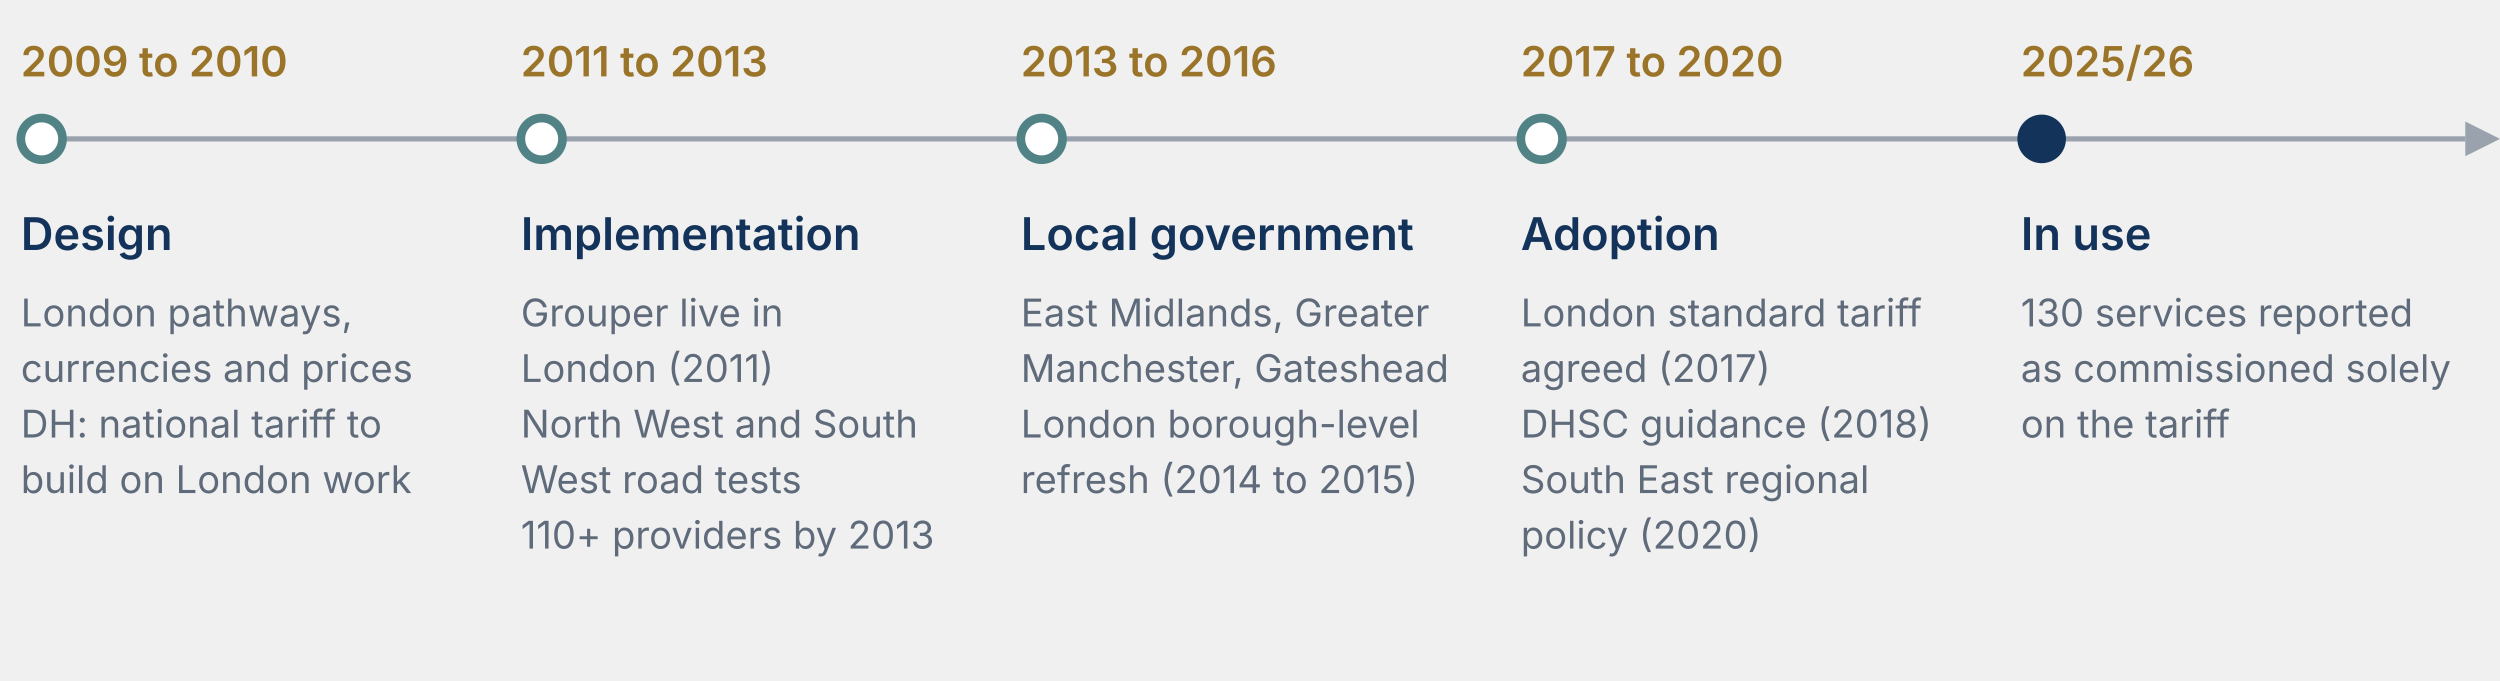
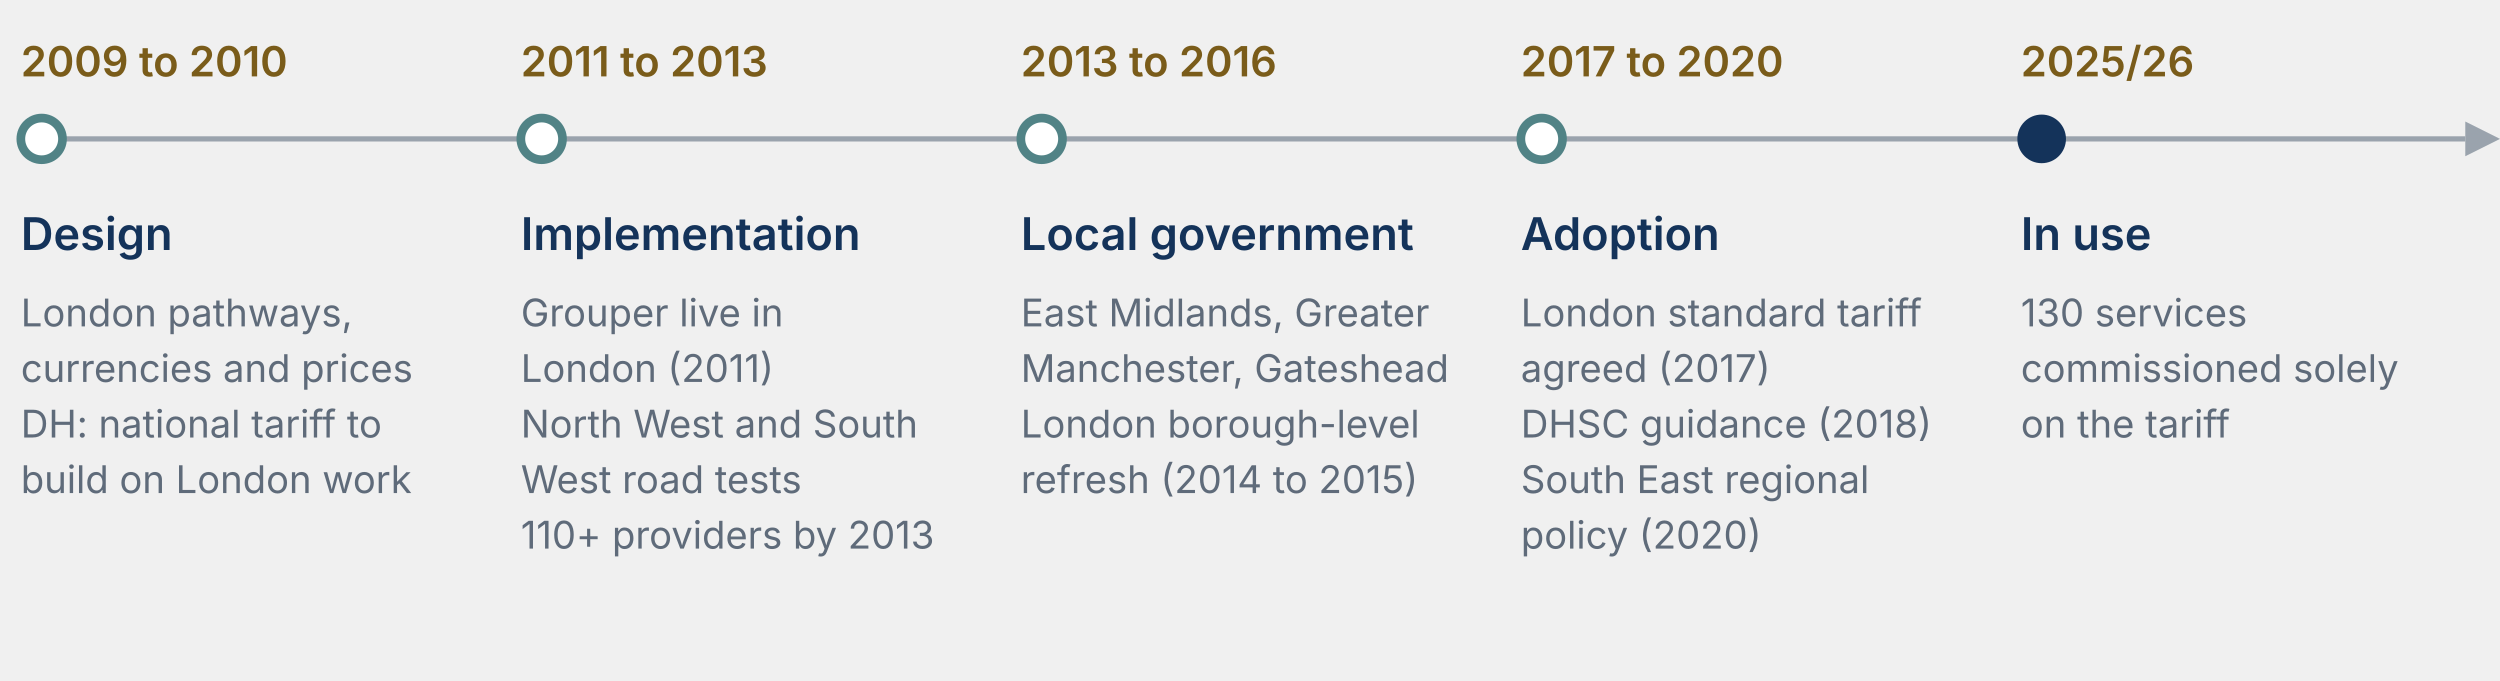
<svg xmlns="http://www.w3.org/2000/svg" viewBox="0 0 720 196" font-family="Inter, -apple-system, Segoe UI, Roboto, sans-serif">
  <line x1="6" y1="40" x2="710" y2="40" stroke="#9aa3ad" stroke-width="1.5" />
  <path d="M710 35 L720 40 L710 45 Z" fill="#9aa3ad" />
-   <text x="6" y="22" font-size="12" font-weight="600" fill="#9a7428">2009 to 2010</text>
+   <text x="6" y="22" font-size="12" font-weight="600" fill="#7a5c1a">2009 to 2010</text>
  <circle cx="12" cy="40" r="6" fill="#fff" stroke="#518386" stroke-width="2.5" />
  <text x="6" y="72" font-size="13" font-weight="600" fill="#14335a">Design</text>
  <text x="6" y="94" font-size="11" fill="#5f6b7a">London pathways,</text>
  <text x="6" y="110" font-size="11" fill="#5f6b7a">currencies and prices</text>
  <text x="6" y="126" font-size="11" fill="#5f6b7a">DH: national tariff to</text>
  <text x="6" y="142" font-size="11" fill="#5f6b7a">build on London work</text>
-   <text x="150" y="22" font-size="12" font-weight="600" fill="#9a7428">2011 to 2013</text>
+   <text x="150" y="22" font-size="12" font-weight="600" fill="#7a5c1a">2011 to 2013</text>
  <circle cx="156" cy="40" r="6" fill="#fff" stroke="#518386" stroke-width="2.5" />
  <text x="150" y="72" font-size="13" font-weight="600" fill="#14335a">Implementation</text>
  <text x="150" y="94" font-size="11" fill="#5f6b7a">Grouper live in</text>
  <text x="150" y="110" font-size="11" fill="#5f6b7a">London (2011)</text>
  <text x="150" y="126" font-size="11" fill="#5f6b7a">North West and South</text>
  <text x="150" y="142" font-size="11" fill="#5f6b7a">West road tests</text>
  <text x="150" y="158" font-size="11" fill="#5f6b7a">110+ providers by 2013</text>
-   <text x="294" y="22" font-size="12" font-weight="600" fill="#9a7428">2013 to 2016</text>
+   <text x="294" y="22" font-size="12" font-weight="600" fill="#7a5c1a">2013 to 2016</text>
  <circle cx="300" cy="40" r="6" fill="#fff" stroke="#518386" stroke-width="2.5" />
  <text x="294" y="72" font-size="13" font-weight="600" fill="#14335a">Local government</text>
  <text x="294" y="94" font-size="11" fill="#5f6b7a">East Midlands, Greater</text>
  <text x="294" y="110" font-size="11" fill="#5f6b7a">Manchester, Gateshead</text>
  <text x="294" y="126" font-size="11" fill="#5f6b7a">London borough-level</text>
  <text x="294" y="142" font-size="11" fill="#5f6b7a">refresh (2014 to 2015)</text>
-   <text x="438" y="22" font-size="12" font-weight="600" fill="#9a7428">2017 to 2020</text>
+   <text x="438" y="22" font-size="12" font-weight="600" fill="#7a5c1a">2017 to 2020</text>
  <circle cx="444" cy="40" r="6" fill="#fff" stroke="#518386" stroke-width="2.5" />
  <text x="438" y="72" font-size="13" font-weight="600" fill="#14335a">Adoption</text>
  <text x="438" y="94" font-size="11" fill="#5f6b7a">London standard tariff</text>
  <text x="438" y="110" font-size="11" fill="#5f6b7a">agreed (2017)</text>
  <text x="438" y="126" font-size="11" fill="#5f6b7a">DHSC guidance (2018)</text>
  <text x="438" y="142" font-size="11" fill="#5f6b7a">South East regional</text>
  <text x="438" y="158" font-size="11" fill="#5f6b7a">policy (2020)</text>
-   <text x="582" y="22" font-size="12" font-weight="600" fill="#9a7428">2025/26</text>
+   <text x="582" y="22" font-size="12" font-weight="600" fill="#7a5c1a">2025/26</text>
  <circle cx="588" cy="40" r="7" fill="#14335a" />
  <text x="582" y="72" font-size="13" font-weight="600" fill="#14335a">In use</text>
-   <text x="582" y="94" font-size="11" fill="#5f6b7a">130 services reported</text>
-   <text x="582" y="110" font-size="11" fill="#5f6b7a">as commissioned solely</text>
+   <text x="582" y="94" font-size="11" fill="#5f6b7a">130 services</text>
+   <text x="582" y="110" font-size="11" fill="#5f6b7a">commissioned solely</text>
  <text x="582" y="126" font-size="11" fill="#5f6b7a">on the tariff</text>
</svg>
